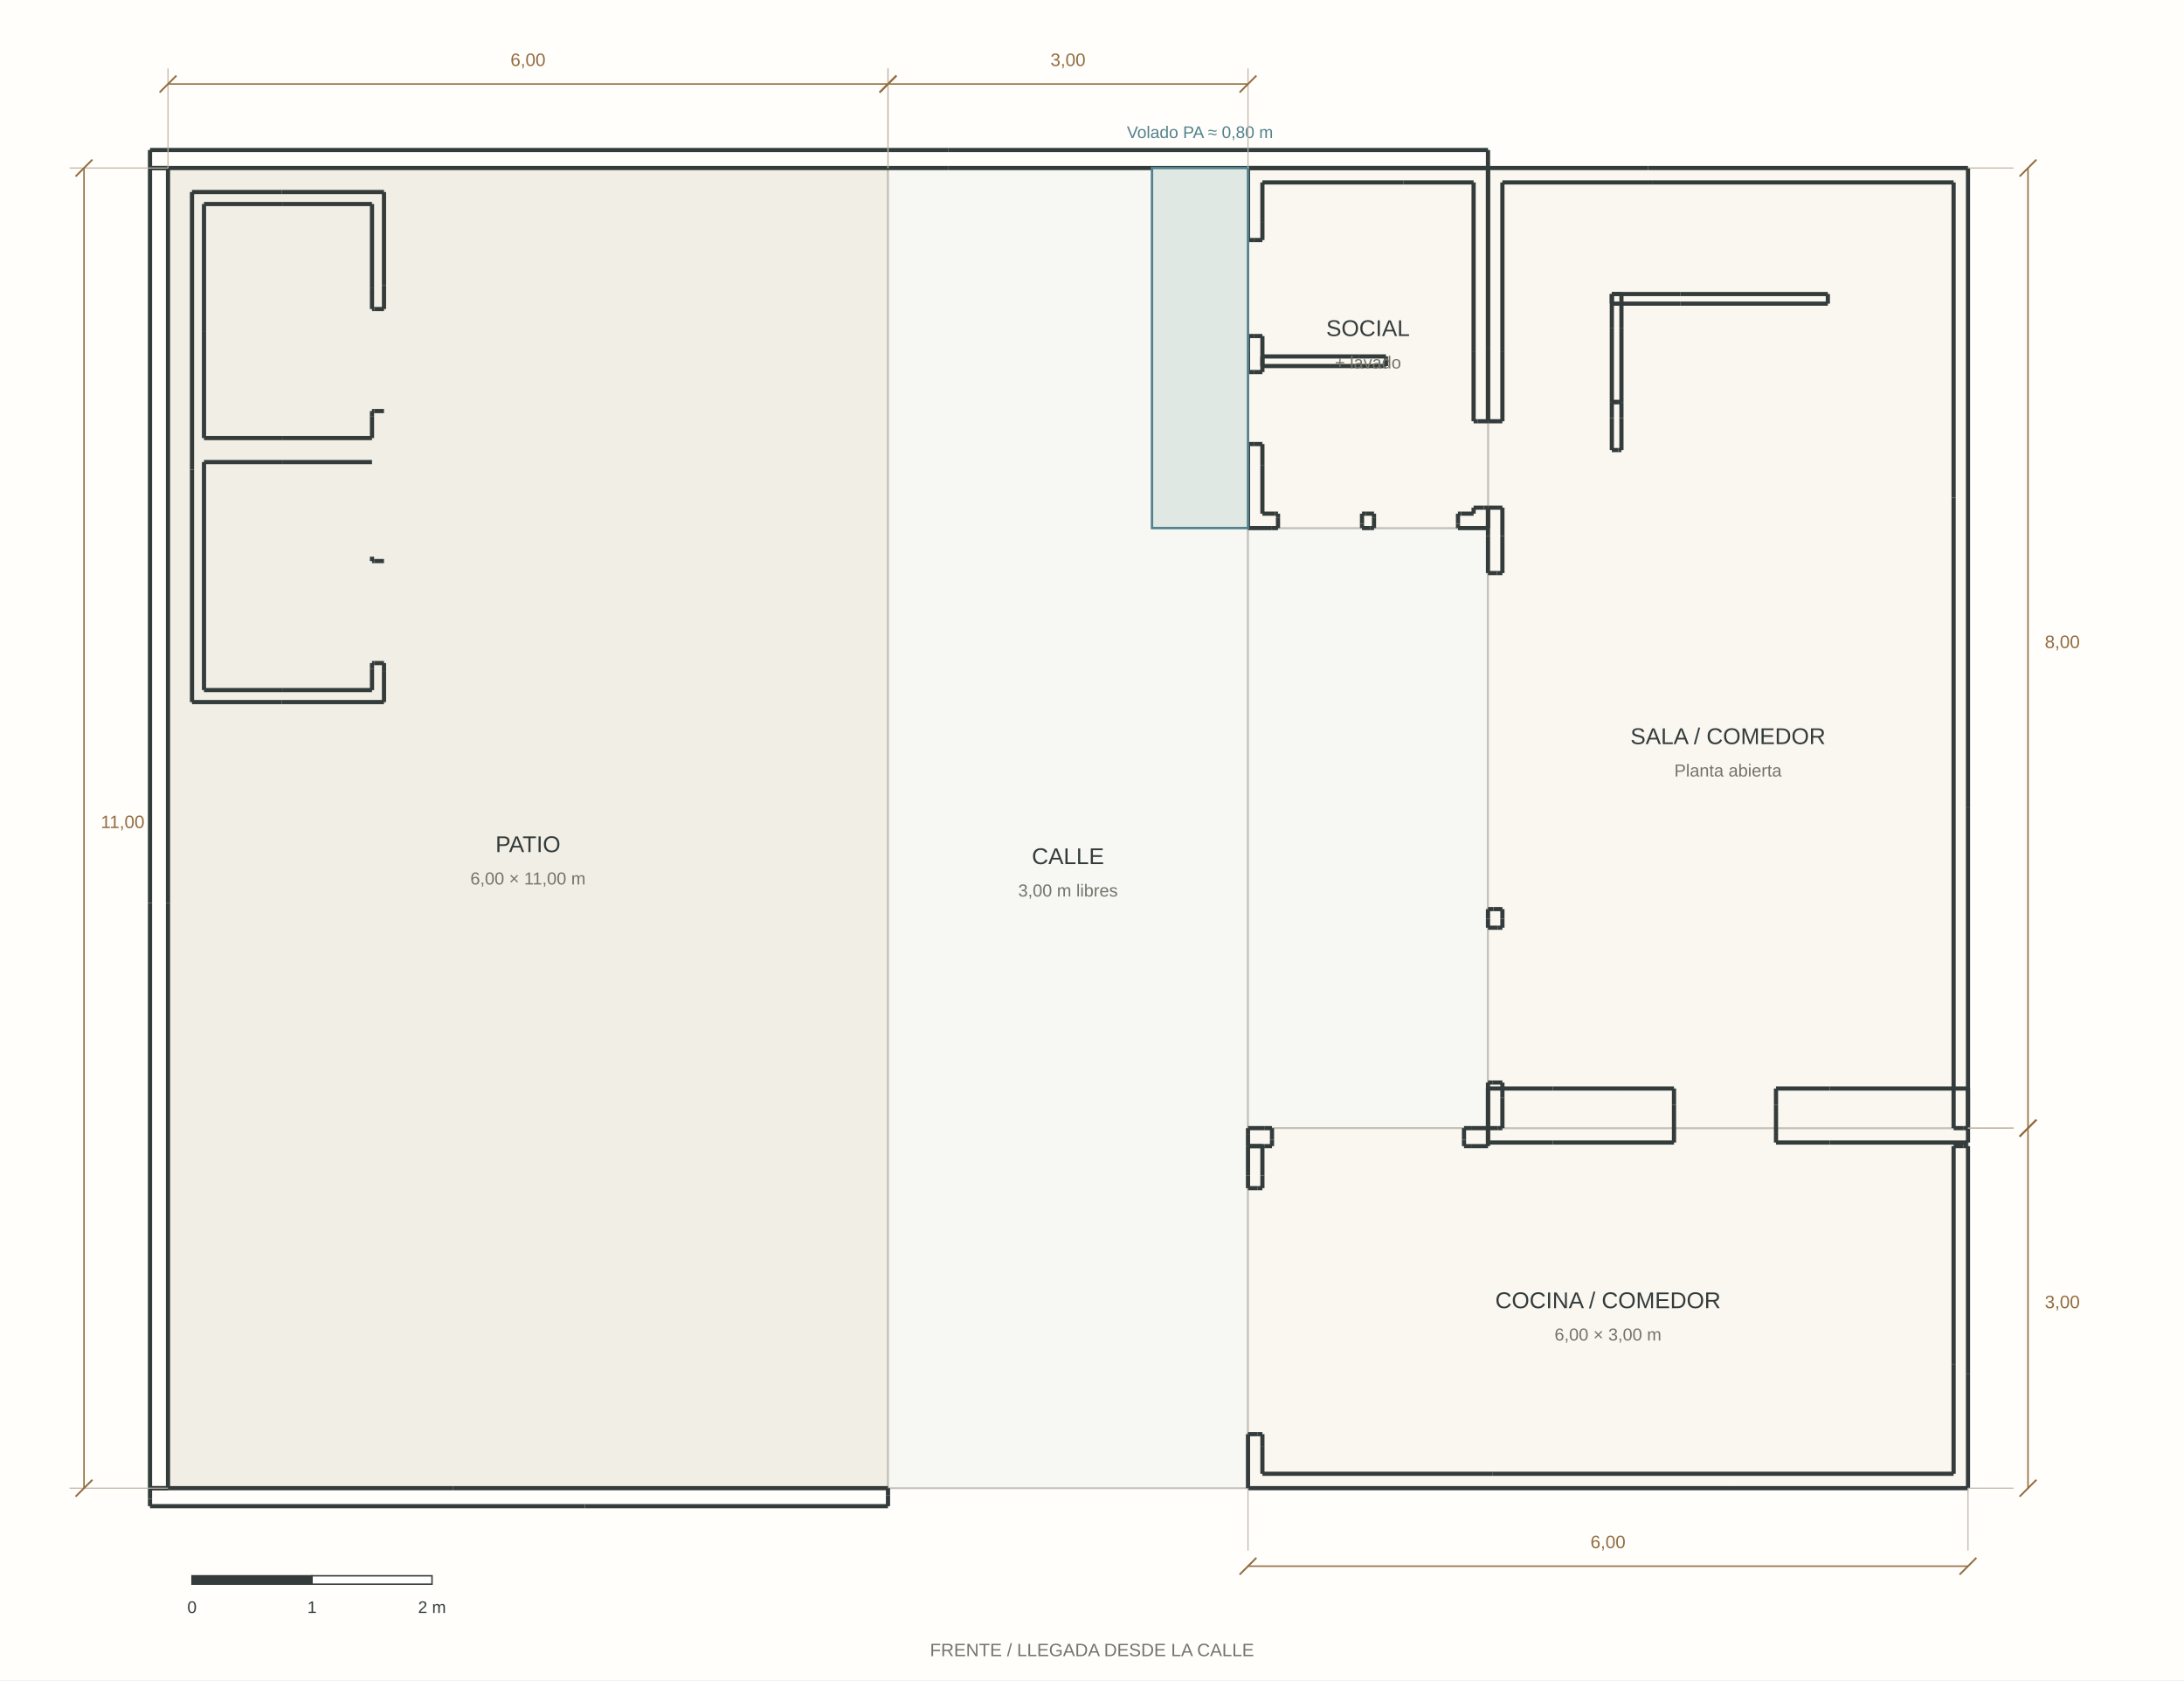
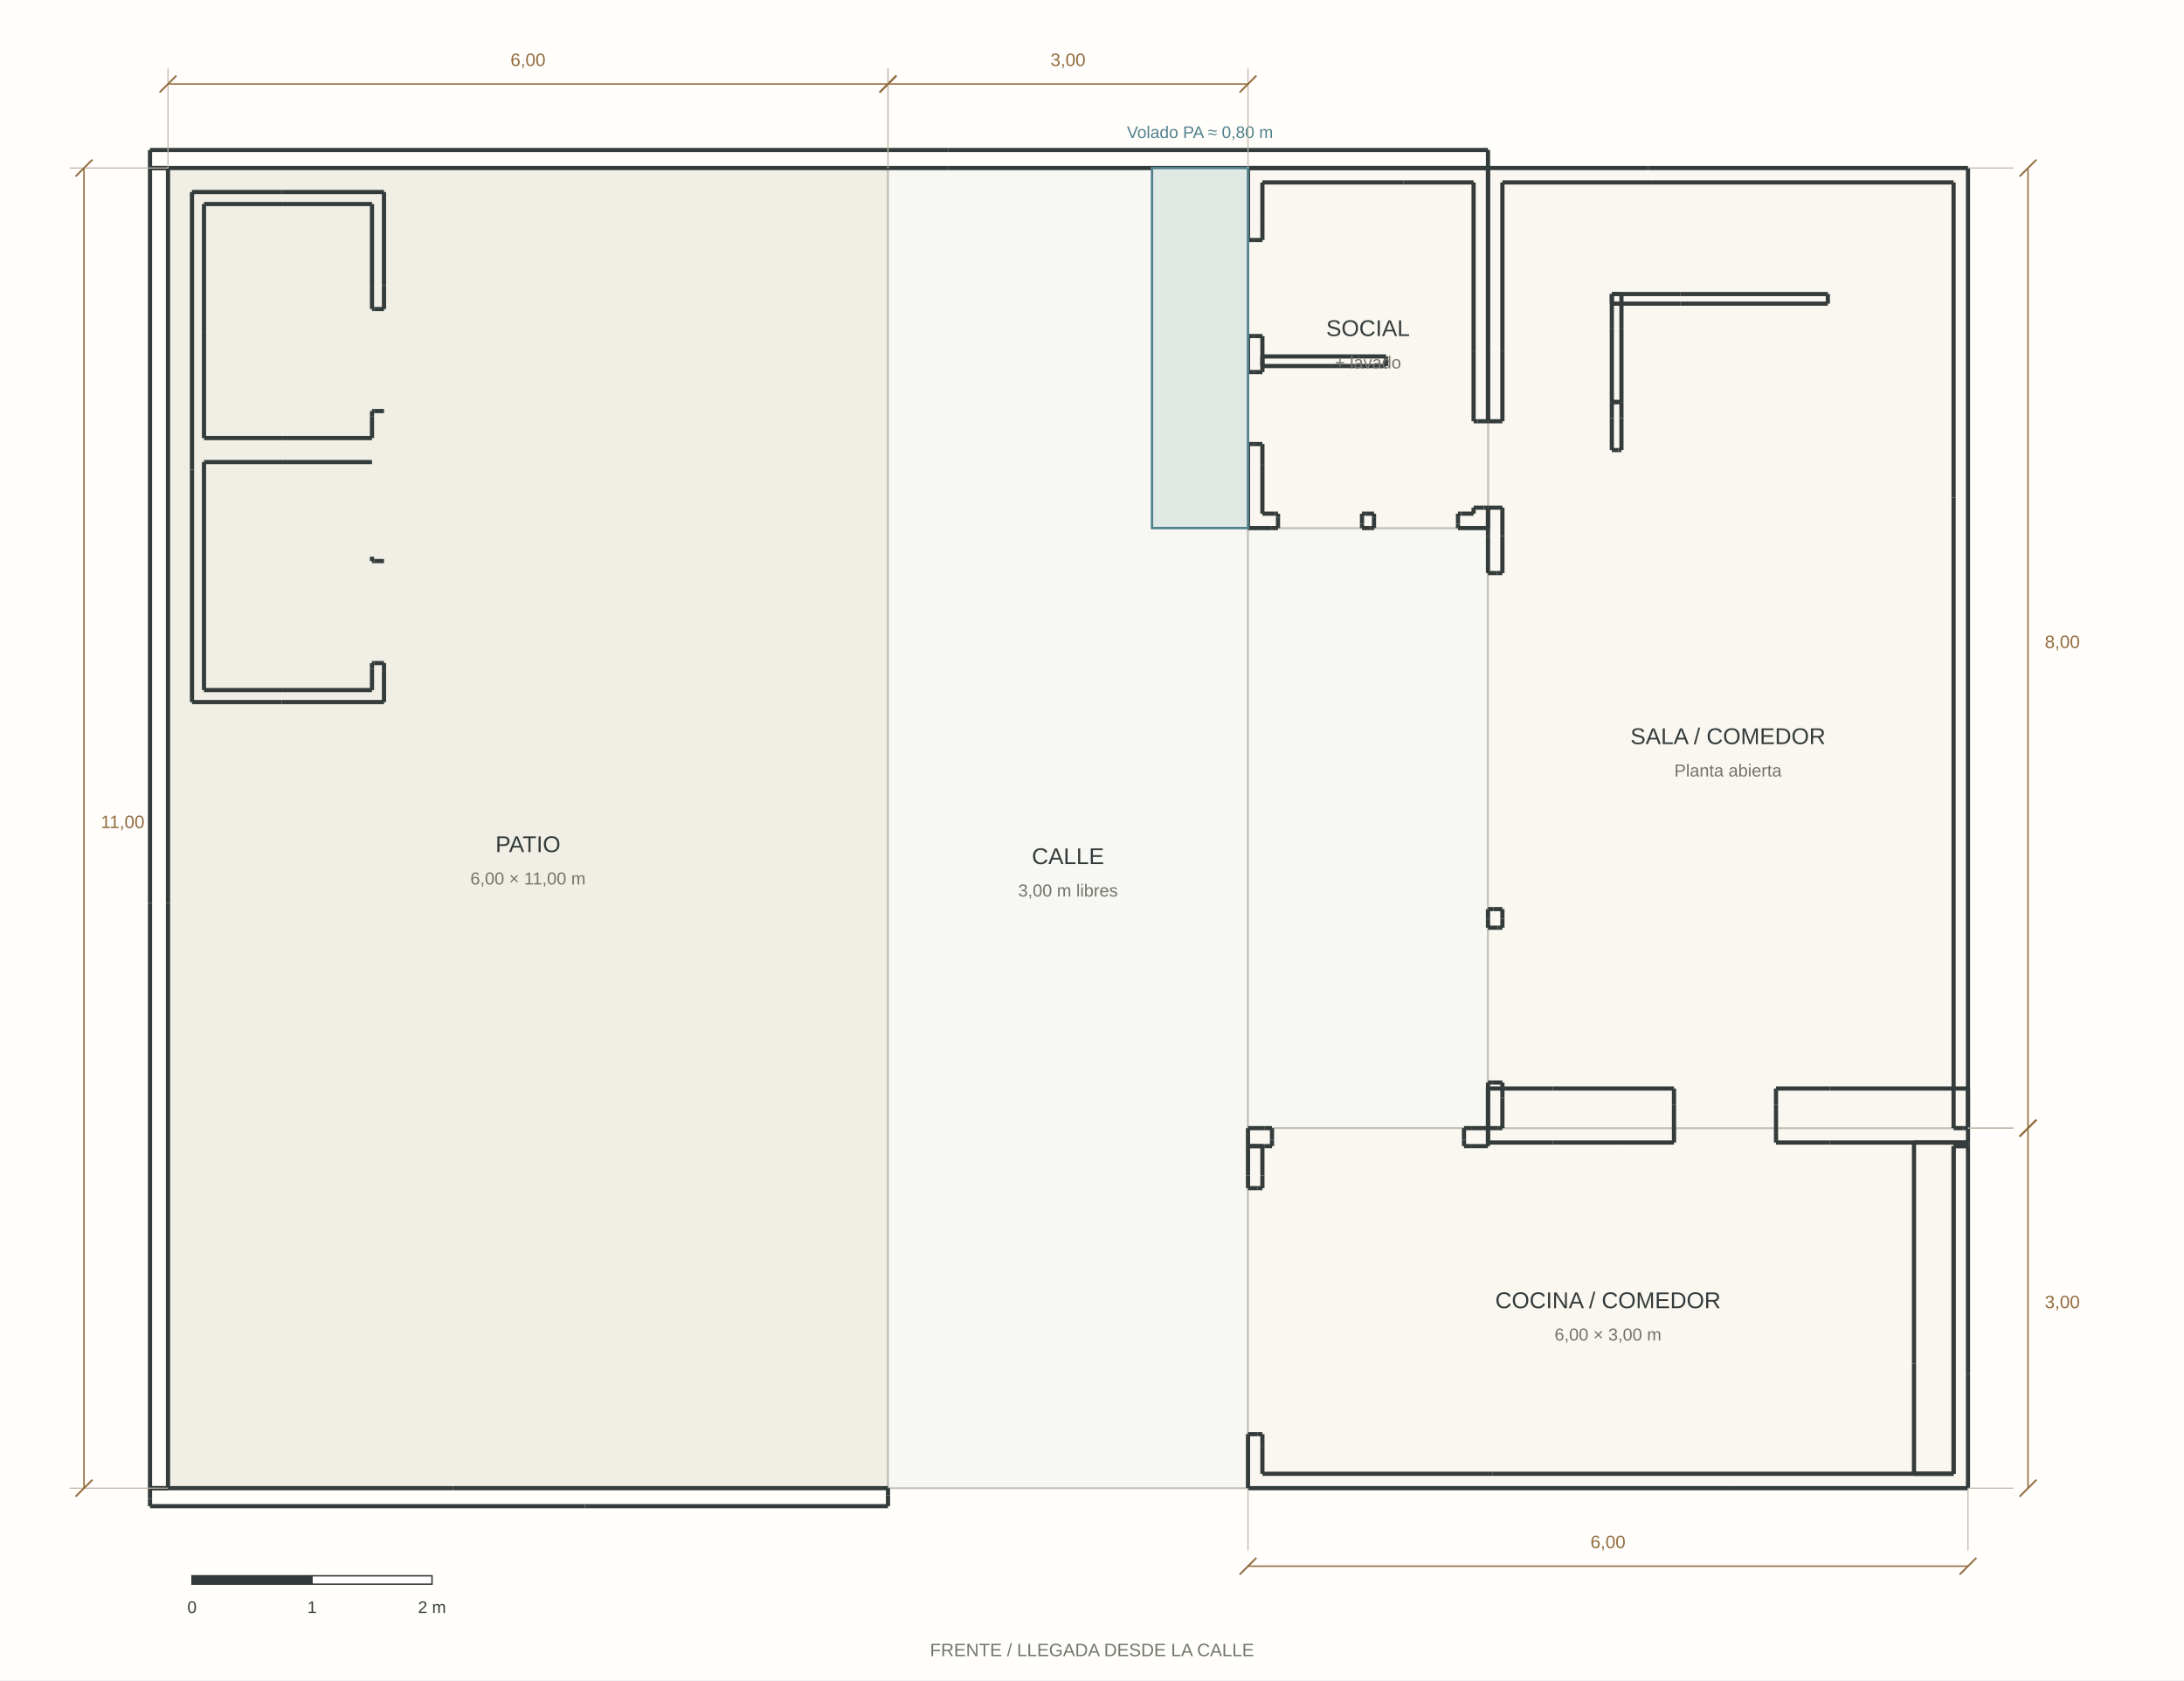
<svg xmlns="http://www.w3.org/2000/svg" viewBox="0 0 1456.0 1120.0" role="img" aria-label="Conjunto y medidas generales">
  <rect width="100%" height="100%" fill="#fffefb" />
  <polygon points="112.0,992.0 592.0,992.0 592.0,112.0 112.0,112.0" fill="#f0eee5" stroke="#c4c0b6" stroke-width="1.2" />
  <polygon points="592.0,992.0 832.0,992.0 832.0,112.0 592.0,112.0" fill="#f7f7f3" stroke="#c4c0b6" stroke-width="1.2" />
  <polygon points="832.0,752.0 992.0,752.0 992.0,352.0 832.0,352.0" fill="#f7f7f3" stroke="#c4c0b6" stroke-width="1.2" />
  <polygon points="832.0,992.0 1312.0,992.0 1312.0,752.0 832.0,752.0" fill="#faf7f1" stroke="#c4c0b6" stroke-width="1.2" />
  <polygon points="992.0,752.0 1312.0,752.0 1312.0,112.0 992.0,112.0" fill="#faf7f1" stroke="#c4c0b6" stroke-width="1.2" />
  <polygon points="832.0,352.0 992.0,352.0 992.0,112.0 832.0,112.0" fill="#faf7f1" stroke="#c4c0b6" stroke-width="1.2" />
  <polyline points="992.0,112.0 992.0,231.354" fill="none" stroke="#343c3b" stroke-width="2.8" />
  <polyline points="992.0,280.8 992.0,231.354" fill="none" stroke="#343c3b" stroke-width="2.8" />
  <polyline points="992.0,382.0 992.0,357.414" fill="none" stroke="#343c3b" stroke-width="2.8" />
  <polyline points="992.0,612.414 992.0,606.0" fill="none" stroke="#343c3b" stroke-width="2.8" />
  <polyline points="992.0,618.4 992.0,612.414" fill="none" stroke="#343c3b" stroke-width="2.8" />
  <polyline points="992.0,338.4 992.0,357.414" fill="none" stroke="#343c3b" stroke-width="2.8" />
  <polyline points="1001.6,280.8 998.788,280.8" fill="none" stroke="#343c3b" stroke-width="2.8" />
  <polyline points="998.788,280.8 992.0,280.8" fill="none" stroke="#343c3b" stroke-width="2.8" />
  <polyline points="992.0,112.0 1098.667,112.0" fill="none" stroke="#343c3b" stroke-width="2.8" />
  <polyline points="1312.0,112.0 1098.667,112.0" fill="none" stroke="#343c3b" stroke-width="2.8" />
  <polyline points="998.4,618.4 992.0,618.4" fill="none" stroke="#343c3b" stroke-width="2.8" />
  <polyline points="1001.6,618.4 998.4,618.4" fill="none" stroke="#343c3b" stroke-width="2.8" />
  <polyline points="1001.6,280.8 1001.6,234.166" fill="none" stroke="#343c3b" stroke-width="2.8" />
  <polyline points="1001.6,234.166 1001.6,121.6" fill="none" stroke="#343c3b" stroke-width="2.8" />
  <polyline points="1001.6,382.0 1001.6,357.414" fill="none" stroke="#343c3b" stroke-width="2.8" />
  <polyline points="1001.6,612.414 1001.6,606.0" fill="none" stroke="#343c3b" stroke-width="2.8" />
  <polyline points="1001.6,618.4 1001.6,612.414" fill="none" stroke="#343c3b" stroke-width="2.8" />
  <polyline points="1001.6,338.4 1001.6,357.414" fill="none" stroke="#343c3b" stroke-width="2.8" />
  <polyline points="1312.0,538.667 1312.0,112.0" fill="none" stroke="#343c3b" stroke-width="2.8" />
  <polyline points="1312.0,752.0 1312.0,538.667" fill="none" stroke="#343c3b" stroke-width="2.8" />
  <polyline points="1302.4,121.6 1101.867,121.6" fill="none" stroke="#343c3b" stroke-width="2.8" />
  <polyline points="1101.867,121.6 1001.6,121.6" fill="none" stroke="#343c3b" stroke-width="2.8" />
  <polyline points="1302.4,331.733 1302.4,121.6" fill="none" stroke="#343c3b" stroke-width="2.8" />
  <polyline points="1302.4,752.0 1302.4,331.733" fill="none" stroke="#343c3b" stroke-width="2.8" />
  <polyline points="1308.8,752.0 1302.4,752.0" fill="none" stroke="#343c3b" stroke-width="2.8" />
  <polyline points="1312.0,752.0 1308.8,752.0" fill="none" stroke="#343c3b" stroke-width="2.8" />
  <polyline points="998.788,338.4 992.0,338.4" fill="none" stroke="#343c3b" stroke-width="2.8" />
  <polyline points="1001.6,338.4 998.788,338.4" fill="none" stroke="#343c3b" stroke-width="2.8" />
  <polyline points="998.0,382.0 992.0,382.0" fill="none" stroke="#343c3b" stroke-width="2.8" />
  <polyline points="1001.6,382.0 998.0,382.0" fill="none" stroke="#343c3b" stroke-width="2.8" />
  <polyline points="995.6,606.0 992.0,606.0" fill="none" stroke="#343c3b" stroke-width="2.8" />
  <polyline points="1001.6,606.0 995.6,606.0" fill="none" stroke="#343c3b" stroke-width="2.8" />
  <polyline points="998.4,752.0 992.0,752.0" fill="none" stroke="#343c3b" stroke-width="2.8" />
  <polyline points="1001.6,752.0 998.4,752.0" fill="none" stroke="#343c3b" stroke-width="2.8" />
  <polyline points="995.2,721.6 992.0,721.6" fill="none" stroke="#343c3b" stroke-width="2.8" />
  <polyline points="1001.6,721.6 995.2,721.6" fill="none" stroke="#343c3b" stroke-width="2.8" />
  <polyline points="992.0,741.867 992.0,721.6" fill="none" stroke="#343c3b" stroke-width="2.8" />
  <polyline points="992.0,752.0 992.0,741.867" fill="none" stroke="#343c3b" stroke-width="2.8" />
  <polyline points="1001.6,731.733 1001.6,721.6" fill="none" stroke="#343c3b" stroke-width="2.8" />
  <polyline points="1001.6,752.0 1001.6,731.733" fill="none" stroke="#343c3b" stroke-width="2.8" />
  <polyline points="832.0,783.6 832.0,764.0" fill="none" stroke="#343c3b" stroke-width="2.8" />
  <polyline points="832.0,792.0 832.0,783.6" fill="none" stroke="#343c3b" stroke-width="2.8" />
  <polyline points="832.0,966.8 832.0,956.0" fill="none" stroke="#343c3b" stroke-width="2.8" />
  <polyline points="832.0,992.0 832.0,966.8" fill="none" stroke="#343c3b" stroke-width="2.8" />
  <polyline points="841.6,764.0 838.4,764.0" fill="none" stroke="#343c3b" stroke-width="2.8" />
  <polyline points="838.4,764.0 832.0,764.0" fill="none" stroke="#343c3b" stroke-width="2.8" />
  <polyline points="1312.0,992.0 1152.0,992.0" fill="none" stroke="#343c3b" stroke-width="2.8" />
  <polyline points="1152.0,992.0 832.0,992.0" fill="none" stroke="#343c3b" stroke-width="2.8" />
  <polyline points="838.212,792.0 832.0,792.0" fill="none" stroke="#343c3b" stroke-width="2.8" />
  <polyline points="841.6,792.0 838.212,792.0" fill="none" stroke="#343c3b" stroke-width="2.8" />
  <polyline points="838.212,956.0 832.0,956.0" fill="none" stroke="#343c3b" stroke-width="2.8" />
  <polyline points="841.6,956.0 838.212,956.0" fill="none" stroke="#343c3b" stroke-width="2.8" />
  <polyline points="841.6,783.6 841.6,764.0" fill="none" stroke="#343c3b" stroke-width="2.8" />
  <polyline points="841.6,792.0 841.6,783.6" fill="none" stroke="#343c3b" stroke-width="2.8" />
  <polyline points="841.6,963.92 841.6,956.0" fill="none" stroke="#343c3b" stroke-width="2.8" />
  <polyline points="841.6,982.4 841.6,963.92" fill="none" stroke="#343c3b" stroke-width="2.8" />
  <polyline points="841.6,982.4 995.2,982.4" fill="none" stroke="#343c3b" stroke-width="2.8" />
  <polyline points="1302.4,982.4 995.2,982.4" fill="none" stroke="#343c3b" stroke-width="2.8" />
  <polyline points="1302.4,982.4 1302.4,909.6" fill="none" stroke="#343c3b" stroke-width="2.8" />
  <polyline points="1302.4,909.6 1302.4,764.0" fill="none" stroke="#343c3b" stroke-width="2.8" />
  <polyline points="1312.0,764.0 1308.8,764.0" fill="none" stroke="#343c3b" stroke-width="2.8" />
  <polyline points="1308.8,764.0 1302.4,764.0" fill="none" stroke="#343c3b" stroke-width="2.8" />
  <polyline points="1312.0,992.0 1312.0,916.0" fill="none" stroke="#343c3b" stroke-width="2.8" />
  <polyline points="1312.0,916.0 1312.0,764.0" fill="none" stroke="#343c3b" stroke-width="2.8" />
  <polyline points="852.0,352.0 847.909,352.0" fill="none" stroke="#343c3b" stroke-width="2.8" />
  <polyline points="913.6,352.0 908.0,352.0" fill="none" stroke="#343c3b" stroke-width="2.8" />
  <polyline points="916.0,352.0 913.6,352.0" fill="none" stroke="#343c3b" stroke-width="2.8" />
  <polyline points="847.909,352.0 832.0,352.0" fill="none" stroke="#343c3b" stroke-width="2.8" />
  <polyline points="976.091,352.0 972.0,352.0" fill="none" stroke="#343c3b" stroke-width="2.8" />
  <polyline points="992.0,352.0 976.091,352.0" fill="none" stroke="#343c3b" stroke-width="2.8" />
  <polyline points="992.0,280.8 992.0,231.354" fill="none" stroke="#343c3b" stroke-width="2.8" />
  <polyline points="992.0,231.354 992.0,112.0" fill="none" stroke="#343c3b" stroke-width="2.8" />
  <polyline points="992.0,342.384 992.0,338.4" fill="none" stroke="#343c3b" stroke-width="2.8" />
  <polyline points="992.0,352.0 992.0,342.384" fill="none" stroke="#343c3b" stroke-width="2.8" />
  <polyline points="832.0,160.0 832.0,145.6" fill="none" stroke="#343c3b" stroke-width="2.8" />
  <polyline points="832.0,145.6 832.0,112.0" fill="none" stroke="#343c3b" stroke-width="2.8" />
  <polyline points="832.0,233.6 832.0,224.0" fill="none" stroke="#343c3b" stroke-width="2.8" />
  <polyline points="832.0,248.0 832.0,233.6" fill="none" stroke="#343c3b" stroke-width="2.8" />
  <polyline points="832.0,312.8 832.0,296.0" fill="none" stroke="#343c3b" stroke-width="2.8" />
  <polyline points="832.0,352.0 832.0,312.8" fill="none" stroke="#343c3b" stroke-width="2.8" />
  <polyline points="916.0,352.0 916.0,345.28" fill="none" stroke="#343c3b" stroke-width="2.8" />
  <polyline points="916.0,345.28 916.0,342.4" fill="none" stroke="#343c3b" stroke-width="2.8" />
  <polyline points="972.0,352.0 972.0,349.12" fill="none" stroke="#343c3b" stroke-width="2.8" />
  <polyline points="972.0,349.12 972.0,342.4" fill="none" stroke="#343c3b" stroke-width="2.8" />
  <polyline points="908.0,352.0 908.0,349.12" fill="none" stroke="#343c3b" stroke-width="2.8" />
  <polyline points="908.0,349.12 908.0,342.4" fill="none" stroke="#343c3b" stroke-width="2.8" />
  <polyline points="852.0,352.0 852.0,345.28" fill="none" stroke="#343c3b" stroke-width="2.8" />
  <polyline points="852.0,345.28 852.0,342.4" fill="none" stroke="#343c3b" stroke-width="2.8" />
  <polyline points="992.0,338.4 989.188,338.4" fill="none" stroke="#343c3b" stroke-width="2.8" />
  <polyline points="989.188,338.4 982.4,338.4" fill="none" stroke="#343c3b" stroke-width="2.8" />
  <polyline points="992.0,280.8 985.212,280.8" fill="none" stroke="#343c3b" stroke-width="2.8" />
  <polyline points="985.212,280.8 982.4,280.8" fill="none" stroke="#343c3b" stroke-width="2.8" />
  <polyline points="992.0,112.0 938.667,112.0" fill="none" stroke="#343c3b" stroke-width="2.8" />
  <polyline points="938.667,112.0 832.0,112.0" fill="none" stroke="#343c3b" stroke-width="2.8" />
  <polyline points="982.4,121.6 982.4,234.166" fill="none" stroke="#343c3b" stroke-width="2.8" />
  <polyline points="982.4,280.8 982.4,234.166" fill="none" stroke="#343c3b" stroke-width="2.8" />
  <polyline points="982.4,339.572 982.4,338.4" fill="none" stroke="#343c3b" stroke-width="2.8" />
  <polyline points="982.4,342.4 982.4,339.572" fill="none" stroke="#343c3b" stroke-width="2.8" />
  <polyline points="852.0,342.4 849.873,342.4" fill="none" stroke="#343c3b" stroke-width="2.8" />
  <polyline points="849.873,342.4 841.6,342.4" fill="none" stroke="#343c3b" stroke-width="2.8" />
  <polyline points="910.4,342.4 908.0,342.4" fill="none" stroke="#343c3b" stroke-width="2.8" />
  <polyline points="916.0,342.4 910.4,342.4" fill="none" stroke="#343c3b" stroke-width="2.8" />
  <polyline points="974.127,342.4 972.0,342.4" fill="none" stroke="#343c3b" stroke-width="2.8" />
  <polyline points="982.4,342.4 974.127,342.4" fill="none" stroke="#343c3b" stroke-width="2.8" />
  <polyline points="841.6,148.48 841.6,121.6" fill="none" stroke="#343c3b" stroke-width="2.8" />
  <polyline points="841.6,160.0 841.6,148.48" fill="none" stroke="#343c3b" stroke-width="2.8" />
  <polyline points="841.6,238.4 841.6,224.0" fill="none" stroke="#343c3b" stroke-width="2.8" />
  <polyline points="841.6,248.0 841.6,238.4" fill="none" stroke="#343c3b" stroke-width="2.8" />
  <polyline points="841.6,309.92 841.6,296.0" fill="none" stroke="#343c3b" stroke-width="2.8" />
  <polyline points="841.6,342.4 841.6,309.92" fill="none" stroke="#343c3b" stroke-width="2.8" />
  <polyline points="935.467,121.6 841.6,121.6" fill="none" stroke="#343c3b" stroke-width="2.8" />
  <polyline points="982.4,121.6 935.467,121.6" fill="none" stroke="#343c3b" stroke-width="2.8" />
  <polyline points="841.6,160.0 835.84,160.0" fill="none" stroke="#343c3b" stroke-width="2.8" />
  <polyline points="835.84,160.0 832.0,160.0" fill="none" stroke="#343c3b" stroke-width="2.8" />
  <polyline points="841.6,224.0 835.84,224.0" fill="none" stroke="#343c3b" stroke-width="2.8" />
  <polyline points="835.84,224.0 832.0,224.0" fill="none" stroke="#343c3b" stroke-width="2.8" />
  <polyline points="841.6,296.0 835.84,296.0" fill="none" stroke="#343c3b" stroke-width="2.8" />
  <polyline points="835.84,296.0 832.0,296.0" fill="none" stroke="#343c3b" stroke-width="2.8" />
  <polyline points="841.6,248.0 835.84,248.0" fill="none" stroke="#343c3b" stroke-width="2.8" />
  <polyline points="835.84,248.0 832.0,248.0" fill="none" stroke="#343c3b" stroke-width="2.8" />
  <polyline points="1035.303,725.6 992.0,725.6" fill="none" stroke="#343c3b" stroke-width="2.8" />
  <polyline points="1081.505,725.6 1035.303,725.6" fill="none" stroke="#343c3b" stroke-width="2.8" />
  <polyline points="1116.0,725.6 1081.505,725.6" fill="none" stroke="#343c3b" stroke-width="2.8" />
  <polyline points="1219.721,725.6 1184.0,725.6" fill="none" stroke="#343c3b" stroke-width="2.8" />
  <polyline points="1312.0,725.6 1219.721,725.6" fill="none" stroke="#343c3b" stroke-width="2.8" />
  <polyline points="1184.0,761.6 1184.0,736.304" fill="none" stroke="#343c3b" stroke-width="2.8" />
  <polyline points="1184.0,736.304 1184.0,725.6" fill="none" stroke="#343c3b" stroke-width="2.8" />
  <polyline points="1312.0,747.062 1312.0,725.6" fill="none" stroke="#343c3b" stroke-width="2.8" />
  <polyline points="1312.0,761.6 1312.0,747.062" fill="none" stroke="#343c3b" stroke-width="2.8" />
  <polyline points="1116.0,736.304 1116.0,725.6" fill="none" stroke="#343c3b" stroke-width="2.8" />
  <polyline points="1116.0,761.6 1116.0,736.304" fill="none" stroke="#343c3b" stroke-width="2.8" />
  <polyline points="1035.303,761.6 992.0,761.6" fill="none" stroke="#343c3b" stroke-width="2.8" />
  <polyline points="1116.0,761.6 1081.505,761.6" fill="none" stroke="#343c3b" stroke-width="2.8" />
  <polyline points="1081.505,761.6 1035.303,761.6" fill="none" stroke="#343c3b" stroke-width="2.8" />
  <polyline points="1219.721,761.6 1184.0,761.6" fill="none" stroke="#343c3b" stroke-width="2.8" />
  <polyline points="1312.0,761.6 1219.721,761.6" fill="none" stroke="#343c3b" stroke-width="2.8" />
  <polyline points="992.0,740.138 992.0,725.6" fill="none" stroke="#343c3b" stroke-width="2.8" />
  <polyline points="992.0,761.6 992.0,740.138" fill="none" stroke="#343c3b" stroke-width="2.8" />
  <polyline points="832.0,756.0 832.0,752.0" fill="none" stroke="#343c3b" stroke-width="2.8" />
  <polyline points="832.0,764.0 832.0,756.0" fill="none" stroke="#343c3b" stroke-width="2.8" />
  <polyline points="843.2,764.0 848.0,764.0" fill="none" stroke="#343c3b" stroke-width="2.8" />
  <polyline points="843.2,764.0 832.0,764.0" fill="none" stroke="#343c3b" stroke-width="2.8" />
  <polyline points="980.8,764.0 976.0,764.0" fill="none" stroke="#343c3b" stroke-width="2.8" />
  <polyline points="992.0,764.0 980.8,764.0" fill="none" stroke="#343c3b" stroke-width="2.8" />
  <polyline points="848.0,752.0 843.2,752.0" fill="none" stroke="#343c3b" stroke-width="2.8" />
  <polyline points="843.2,752.0 832.0,752.0" fill="none" stroke="#343c3b" stroke-width="2.8" />
  <polyline points="980.8,752.0 976.0,752.0" fill="none" stroke="#343c3b" stroke-width="2.8" />
  <polyline points="992.0,752.0 980.8,752.0" fill="none" stroke="#343c3b" stroke-width="2.8" />
  <polyline points="992.0,756.0 992.0,752.0" fill="none" stroke="#343c3b" stroke-width="2.8" />
  <polyline points="992.0,764.0 992.0,756.0" fill="none" stroke="#343c3b" stroke-width="2.8" />
  <polyline points="976.0,759.765 976.0,752.0" fill="none" stroke="#343c3b" stroke-width="2.8" />
  <polyline points="976.0,764.0 976.0,759.765" fill="none" stroke="#343c3b" stroke-width="2.8" />
  <polyline points="848.0,759.765 848.0,752.0" fill="none" stroke="#343c3b" stroke-width="2.8" />
  <polyline points="848.0,764.0 848.0,759.765" fill="none" stroke="#343c3b" stroke-width="2.8" />
  <polyline points="1074.56,268.0 1074.56,218.909" fill="none" stroke="#343c3b" stroke-width="2.8" />
  <polyline points="1074.56,218.909 1074.56,196.0" fill="none" stroke="#343c3b" stroke-width="2.8" />
  <polyline points="1080.96,268.0 1080.96,218.909" fill="none" stroke="#343c3b" stroke-width="2.8" />
  <polyline points="1080.96,218.909 1080.96,196.0" fill="none" stroke="#343c3b" stroke-width="2.8" />
  <polyline points="1078.924,268.0 1074.56,268.0" fill="none" stroke="#343c3b" stroke-width="2.8" />
  <polyline points="1080.96,268.0 1078.924,268.0" fill="none" stroke="#343c3b" stroke-width="2.8" />
  <polyline points="1078.924,196.0 1074.56,196.0" fill="none" stroke="#343c3b" stroke-width="2.8" />
  <polyline points="1080.96,196.0 1078.924,196.0" fill="none" stroke="#343c3b" stroke-width="2.8" />
  <polyline points="1074.56,200.364 1074.56,196.0" fill="none" stroke="#343c3b" stroke-width="2.8" />
  <polyline points="1074.56,202.4 1074.56,200.364" fill="none" stroke="#343c3b" stroke-width="2.8" />
  <polyline points="1218.56,200.364 1218.56,196.0" fill="none" stroke="#343c3b" stroke-width="2.8" />
  <polyline points="1218.56,202.4 1218.56,200.364" fill="none" stroke="#343c3b" stroke-width="2.8" />
  <polyline points="1218.56,202.4 1120.378,202.4" fill="none" stroke="#343c3b" stroke-width="2.8" />
  <polyline points="1120.378,202.4 1074.56,202.4" fill="none" stroke="#343c3b" stroke-width="2.8" />
  <polyline points="1218.56,196.0 1120.378,196.0" fill="none" stroke="#343c3b" stroke-width="2.8" />
  <polyline points="1120.378,196.0 1074.56,196.0" fill="none" stroke="#343c3b" stroke-width="2.8" />
  <polyline points="841.6,239.022 841.6,237.6" fill="none" stroke="#343c3b" stroke-width="2.8" />
  <polyline points="841.6,244.0 841.6,239.022" fill="none" stroke="#343c3b" stroke-width="2.8" />
  <polyline points="924.0,239.022 924.0,237.6" fill="none" stroke="#343c3b" stroke-width="2.8" />
  <polyline points="924.0,244.0 924.0,239.022" fill="none" stroke="#343c3b" stroke-width="2.8" />
  <polyline points="924.0,244.0 905.689,244.0" fill="none" stroke="#343c3b" stroke-width="2.8" />
  <polyline points="905.689,244.0 841.6,244.0" fill="none" stroke="#343c3b" stroke-width="2.8" />
  <polyline points="924.0,237.6 905.689,237.6" fill="none" stroke="#343c3b" stroke-width="2.8" />
  <polyline points="905.689,237.6 841.6,237.6" fill="none" stroke="#343c3b" stroke-width="2.8" />
  <polyline points="1074.56,278.667 1074.56,268.0" fill="none" stroke="#343c3b" stroke-width="2.8" />
  <polyline points="1074.56,300.0 1074.56,278.667" fill="none" stroke="#343c3b" stroke-width="2.8" />
  <polyline points="1080.96,278.667 1080.96,268.0" fill="none" stroke="#343c3b" stroke-width="2.8" />
  <polyline points="1080.96,300.0 1080.96,278.667" fill="none" stroke="#343c3b" stroke-width="2.8" />
  <polyline points="1080.96,300.0 1078.827,300.0" fill="none" stroke="#343c3b" stroke-width="2.8" />
  <polyline points="1078.827,300.0 1074.56,300.0" fill="none" stroke="#343c3b" stroke-width="2.8" />
  <polyline points="1080.96,268.0 1078.827,268.0" fill="none" stroke="#343c3b" stroke-width="2.8" />
  <polyline points="1078.827,268.0 1074.56,268.0" fill="none" stroke="#343c3b" stroke-width="2.8" />
+   <polyline points="1302.4,982.4 1293.6,982.4" fill="none" stroke="#343c3b" stroke-width="2.8" />
+   <polyline points="1293.6,982.4 1276.0,982.4" fill="none" stroke="#343c3b" stroke-width="2.8" />
+   <polyline points="1302.4,982.4 1302.4,909.6" fill="none" stroke="#343c3b" stroke-width="2.8" />
+   <polyline points="1302.4,909.6 1302.4,764.0" fill="none" stroke="#343c3b" stroke-width="2.8" />
+   <polyline points="1305.6,764.0 1302.4,764.0" fill="none" stroke="#343c3b" stroke-width="2.8" />
+   <polyline points="1312.0,764.0 1305.6,764.0" fill="none" stroke="#343c3b" stroke-width="2.8" />
+   <polyline points="1312.0,762.4 1312.0,761.6" fill="none" stroke="#343c3b" stroke-width="2.8" />
+   <polyline points="1312.0,764.0 1312.0,762.4" fill="none" stroke="#343c3b" stroke-width="2.8" />
+   <polyline points="1312.0,761.6 1300.0,761.6" fill="none" stroke="#343c3b" stroke-width="2.8" />
+   <polyline points="1300.0,761.6 1276.0,761.6" fill="none" stroke="#343c3b" stroke-width="2.8" />
+   <polyline points="1276.0,761.6 1276.0,908.8" fill="none" stroke="#343c3b" stroke-width="2.8" />
+   <polyline points="1276.0,982.4 1276.0,908.8" fill="none" stroke="#343c3b" stroke-width="2.8" />
  <polyline points="256.0,206.0 256.0,190.02" fill="none" stroke="#343c3b" stroke-width="2.8" />
  <polyline points="256.0,190.02 256.0,128.0" fill="none" stroke="#343c3b" stroke-width="2.8" />
  <polyline points="256.0,447.327 256.0,442.0" fill="none" stroke="#343c3b" stroke-width="2.8" />
  <polyline points="256.0,468.0 256.0,447.327" fill="none" stroke="#343c3b" stroke-width="2.8" />
  <polyline points="187.697,468.0 128.0,468.0" fill="none" stroke="#343c3b" stroke-width="2.8" />
  <polyline points="256.0,468.0 187.697,468.0" fill="none" stroke="#343c3b" stroke-width="2.8" />
  <polyline points="256.0,128.0 187.697,128.0" fill="none" stroke="#343c3b" stroke-width="2.8" />
  <polyline points="187.697,128.0 128.0,128.0" fill="none" stroke="#343c3b" stroke-width="2.8" />
  <polyline points="128.0,468.0 128.0,312.979" fill="none" stroke="#343c3b" stroke-width="2.8" />
  <polyline points="128.0,312.979 128.0,128.0" fill="none" stroke="#343c3b" stroke-width="2.8" />
  <polyline points="248.0,292.0 188.16,292.0" fill="none" stroke="#343c3b" stroke-width="2.8" />
  <polyline points="188.16,292.0 136.0,292.0" fill="none" stroke="#343c3b" stroke-width="2.8" />
  <polyline points="248.0,191.659 248.0,136.0" fill="none" stroke="#343c3b" stroke-width="2.8" />
  <polyline points="248.0,206.0 248.0,191.659" fill="none" stroke="#343c3b" stroke-width="2.8" />
  <polyline points="248.0,277.688 248.0,274.0" fill="none" stroke="#343c3b" stroke-width="2.8" />
  <polyline points="248.0,292.0 248.0,277.688" fill="none" stroke="#343c3b" stroke-width="2.8" />
  <polyline points="188.16,136.0 136.0,136.0" fill="none" stroke="#343c3b" stroke-width="2.8" />
  <polyline points="248.0,136.0 188.16,136.0" fill="none" stroke="#343c3b" stroke-width="2.8" />
  <polyline points="136.0,220.773 136.0,136.0" fill="none" stroke="#343c3b" stroke-width="2.8" />
  <polyline points="136.0,292.0 136.0,220.773" fill="none" stroke="#343c3b" stroke-width="2.8" />
  <polyline points="248.0,460.0 188.16,460.0" fill="none" stroke="#343c3b" stroke-width="2.8" />
  <polyline points="188.16,460.0 136.0,460.0" fill="none" stroke="#343c3b" stroke-width="2.8" />
  <polyline points="248.0,445.688 248.0,442.0" fill="none" stroke="#343c3b" stroke-width="2.8" />
  <polyline points="248.0,460.0 248.0,445.688" fill="none" stroke="#343c3b" stroke-width="2.8" />
  <polyline points="248.0,374.0 248.0,371.076" fill="none" stroke="#343c3b" stroke-width="2.8" />
  <polyline points="136.0,460.0 136.0,377.401" fill="none" stroke="#343c3b" stroke-width="2.8" />
  <polyline points="136.0,377.401 136.0,308.0" fill="none" stroke="#343c3b" stroke-width="2.8" />
  <polyline points="188.16,308.0 136.0,308.0" fill="none" stroke="#343c3b" stroke-width="2.8" />
  <polyline points="248.0,308.0 188.16,308.0" fill="none" stroke="#343c3b" stroke-width="2.8" />
  <polyline points="249.639,206.0 248.0,206.0" fill="none" stroke="#343c3b" stroke-width="2.8" />
  <polyline points="256.0,206.0 249.639,206.0" fill="none" stroke="#343c3b" stroke-width="2.8" />
  <polyline points="249.639,274.0 248.0,274.0" fill="none" stroke="#343c3b" stroke-width="2.8" />
  <polyline points="256.0,274.0 249.639,274.0" fill="none" stroke="#343c3b" stroke-width="2.8" />
  <polyline points="249.639,442.0 248.0,442.0" fill="none" stroke="#343c3b" stroke-width="2.8" />
  <polyline points="256.0,442.0 249.639,442.0" fill="none" stroke="#343c3b" stroke-width="2.8" />
  <polyline points="249.639,374.0 248.0,374.0" fill="none" stroke="#343c3b" stroke-width="2.8" />
  <polyline points="256.0,374.0 249.639,374.0" fill="none" stroke="#343c3b" stroke-width="2.8" />
  <polyline points="100.0,992.0 100.0,601.867" fill="none" stroke="#343c3b" stroke-width="2.8" />
  <polyline points="100.0,601.867 100.0,112.0" fill="none" stroke="#343c3b" stroke-width="2.8" />
  <polyline points="112.0,992.0 112.0,601.867" fill="none" stroke="#343c3b" stroke-width="2.8" />
  <polyline points="112.0,601.867 112.0,112.0" fill="none" stroke="#343c3b" stroke-width="2.8" />
  <polyline points="112.0,992.0 106.68,992.0" fill="none" stroke="#343c3b" stroke-width="2.8" />
  <polyline points="106.68,992.0 100.0,992.0" fill="none" stroke="#343c3b" stroke-width="2.8" />
  <polyline points="112.0,112.0 106.68,112.0" fill="none" stroke="#343c3b" stroke-width="2.8" />
  <polyline points="106.68,112.0 100.0,112.0" fill="none" stroke="#343c3b" stroke-width="2.8" />
  <polyline points="100.0,112.0 100.0,107.157" fill="none" stroke="#343c3b" stroke-width="2.8" />
  <polyline points="100.0,107.157 100.0,100.0" fill="none" stroke="#343c3b" stroke-width="2.8" />
  <polyline points="992.0,112.0 992.0,107.157" fill="none" stroke="#343c3b" stroke-width="2.8" />
  <polyline points="992.0,107.157 992.0,100.0" fill="none" stroke="#343c3b" stroke-width="2.8" />
  <polyline points="992.0,112.0 632.014,112.0" fill="none" stroke="#343c3b" stroke-width="2.8" />
  <polyline points="632.014,112.0 100.0,112.0" fill="none" stroke="#343c3b" stroke-width="2.8" />
  <polyline points="992.0,100.0 632.014,100.0" fill="none" stroke="#343c3b" stroke-width="2.8" />
  <polyline points="632.014,100.0 100.0,100.0" fill="none" stroke="#343c3b" stroke-width="2.8" />
  <polyline points="592.0,1004.0 389.929,1004.0" fill="none" stroke="#343c3b" stroke-width="2.8" />
  <polyline points="389.929,1004.0 100.0,1004.0" fill="none" stroke="#343c3b" stroke-width="2.8" />
  <polyline points="592.0,992.0 592.0,996.929" fill="none" stroke="#343c3b" stroke-width="2.8" />
  <polyline points="592.0,996.929 592.0,1004.0" fill="none" stroke="#343c3b" stroke-width="2.8" />
  <polyline points="100.0,992.0 302.071,992.0" fill="none" stroke="#343c3b" stroke-width="2.8" />
  <polyline points="302.071,992.0 592.0,992.0" fill="none" stroke="#343c3b" stroke-width="2.8" />
  <polyline points="100.0,1004.0 100.0,999.071" fill="none" stroke="#343c3b" stroke-width="2.8" />
  <polyline points="100.0,999.071 100.0,992.0" fill="none" stroke="#343c3b" stroke-width="2.8" />
  <polygon points="768.0,352.0 832.0,352.0 832.0,112.0 768.0,112.0" fill="#e0e8e3" stroke="#52818d" stroke-width="1.6" />
  <text x="352.0" y="568.0" font-family="Arial,sans-serif" font-size="15.2" fill="#343c3b" text-anchor="middle">PATIO</text>
  <text x="352.0" y="589.6" font-family="Arial,sans-serif" font-size="11.6" fill="#73746b" text-anchor="middle">6,00 × 11,00 m</text>
  <text x="712.0" y="576.0" font-family="Arial,sans-serif" font-size="15.2" fill="#343c3b" text-anchor="middle">CALLE</text>
  <text x="712.0" y="597.6" font-family="Arial,sans-serif" font-size="11.6" fill="#73746b" text-anchor="middle">3,00 m libres</text>
  <text x="1072.0" y="872.0" font-family="Arial,sans-serif" font-size="15.2" fill="#343c3b" text-anchor="middle">COCINA / COMEDOR</text>
  <text x="1072.0" y="893.6" font-family="Arial,sans-serif" font-size="11.6" fill="#73746b" text-anchor="middle">6,00 × 3,00 m</text>
  <text x="1152.0" y="496.0" font-family="Arial,sans-serif" font-size="15.2" fill="#343c3b" text-anchor="middle">SALA / COMEDOR</text>
  <text x="1152.0" y="517.6" font-family="Arial,sans-serif" font-size="11.6" fill="#73746b" text-anchor="middle">Planta abierta</text>
  <text x="912.0" y="224.0" font-family="Arial,sans-serif" font-size="15.2" fill="#343c3b" text-anchor="middle">SOCIAL</text>
  <text x="912.0" y="245.6" font-family="Arial,sans-serif" font-size="11.6" fill="#73746b" text-anchor="middle">+ lavado</text>
  <text x="800.0" y="92.0" font-family="Arial,sans-serif" font-size="11.2" fill="#52818d" text-anchor="middle">Volado PA ≈ 0,80 m</text>
  <polyline points="112.0,112.0 112.0,45.6" fill="none" stroke="#bdb3a4" stroke-width="0.72" data-plan-dimensions="true" />
  <polyline points="592.0,112.0 592.0,45.6" fill="none" stroke="#bdb3a4" stroke-width="0.72" data-plan-dimensions="true" />
  <polyline points="112.0,56.0 592.0,56.0" fill="none" stroke="#936c40" stroke-width="0.96" data-plan-dimensions="true" />
  <polyline points="106.4,61.6 117.6,50.4" fill="none" stroke="#936c40" stroke-width="1.2" data-plan-dimensions="true" />
  <polyline points="586.4,61.6 597.6,50.4" fill="none" stroke="#936c40" stroke-width="1.2" data-plan-dimensions="true" />
  <text x="352.0" y="44.0" font-family="Arial,sans-serif" font-size="12.0" fill="#936c40" text-anchor="middle" data-plan-dimensions="true">6,00</text>
  <polyline points="592.0,112.0 592.0,45.6" fill="none" stroke="#bdb3a4" stroke-width="0.72" data-plan-dimensions="true" />
  <polyline points="832.0,112.0 832.0,45.6" fill="none" stroke="#bdb3a4" stroke-width="0.72" data-plan-dimensions="true" />
  <polyline points="592.0,56.0 832.0,56.0" fill="none" stroke="#936c40" stroke-width="0.96" data-plan-dimensions="true" />
  <polyline points="586.4,61.6 597.6,50.4" fill="none" stroke="#936c40" stroke-width="1.2" data-plan-dimensions="true" />
  <polyline points="826.4,61.6 837.6,50.4" fill="none" stroke="#936c40" stroke-width="1.2" data-plan-dimensions="true" />
  <text x="712.0" y="44.0" font-family="Arial,sans-serif" font-size="12.0" fill="#936c40" text-anchor="middle" data-plan-dimensions="true">3,00</text>
  <polyline points="832.0,992.0 832.0,1033.6" fill="none" stroke="#bdb3a4" stroke-width="0.72" data-plan-dimensions="true" />
  <polyline points="1312.0,992.0 1312.0,1033.6" fill="none" stroke="#bdb3a4" stroke-width="0.72" data-plan-dimensions="true" />
  <polyline points="832.0,1044.0 1312.0,1044.0" fill="none" stroke="#936c40" stroke-width="0.96" data-plan-dimensions="true" />
  <polyline points="826.4,1049.6 837.6,1038.4" fill="none" stroke="#936c40" stroke-width="1.2" data-plan-dimensions="true" />
  <polyline points="1306.4,1049.6 1317.6,1038.4" fill="none" stroke="#936c40" stroke-width="1.2" data-plan-dimensions="true" />
  <text x="1072.0" y="1032.0" font-family="Arial,sans-serif" font-size="12.0" fill="#936c40" text-anchor="middle" data-plan-dimensions="true">6,00</text>
  <polyline points="112.0,992.0 46.4,992.0" fill="none" stroke="#bdb3a4" stroke-width="0.72" data-plan-dimensions="true" />
  <polyline points="112.0,112.0 46.4,112.0" fill="none" stroke="#bdb3a4" stroke-width="0.72" data-plan-dimensions="true" />
  <polyline points="56.0,992.0 56.0,112.0" fill="none" stroke="#936c40" stroke-width="0.96" data-plan-dimensions="true" />
  <polyline points="50.4,997.6 61.6,986.4" fill="none" stroke="#936c40" stroke-width="1.2" data-plan-dimensions="true" />
  <polyline points="50.4,117.6 61.6,106.4" fill="none" stroke="#936c40" stroke-width="1.2" data-plan-dimensions="true" />
  <text x="67.2" y="552.0" font-family="Arial,sans-serif" font-size="12.0" fill="#936c40" text-anchor="start" data-plan-dimensions="true">11,00</text>
  <polyline points="1312.0,992.0 1342.4,992.0" fill="none" stroke="#bdb3a4" stroke-width="0.72" data-plan-dimensions="true" />
  <polyline points="1312.0,752.0 1342.4,752.0" fill="none" stroke="#bdb3a4" stroke-width="0.72" data-plan-dimensions="true" />
  <polyline points="1352.0,992.0 1352.0,752.0" fill="none" stroke="#936c40" stroke-width="0.96" data-plan-dimensions="true" />
  <polyline points="1346.4,997.6 1357.6,986.4" fill="none" stroke="#936c40" stroke-width="1.2" data-plan-dimensions="true" />
  <polyline points="1346.4,757.6 1357.6,746.4" fill="none" stroke="#936c40" stroke-width="1.2" data-plan-dimensions="true" />
  <text x="1363.2" y="872.0" font-family="Arial,sans-serif" font-size="12.0" fill="#936c40" text-anchor="start" data-plan-dimensions="true">3,00</text>
  <polyline points="1312.0,752.0 1342.4,752.0" fill="none" stroke="#bdb3a4" stroke-width="0.72" data-plan-dimensions="true" />
  <polyline points="1312.0,112.0 1342.4,112.0" fill="none" stroke="#bdb3a4" stroke-width="0.72" data-plan-dimensions="true" />
  <polyline points="1352.0,752.0 1352.0,112.0" fill="none" stroke="#936c40" stroke-width="0.96" data-plan-dimensions="true" />
  <polyline points="1346.4,757.6 1357.6,746.4" fill="none" stroke="#936c40" stroke-width="1.2" data-plan-dimensions="true" />
  <polyline points="1346.4,117.6 1357.6,106.4" fill="none" stroke="#936c40" stroke-width="1.2" data-plan-dimensions="true" />
  <text x="1363.2" y="432.0" font-family="Arial,sans-serif" font-size="12.0" fill="#936c40" text-anchor="start" data-plan-dimensions="true">8,00</text>
  <polygon points="128.0,1056.0 208.0,1056.0 208.0,1050.4 128.0,1050.4" fill="#343c3b" stroke="#343c3b" stroke-width="0.96" />
  <polygon points="208.0,1056.0 288.0,1056.0 288.0,1050.4 208.0,1050.4" fill="#ffffff" stroke="#343c3b" stroke-width="0.96" />
  <text x="128.0" y="1075.2" font-family="Arial,sans-serif" font-size="11.2" fill="#343c3b" text-anchor="middle">0</text>
  <text x="208.0" y="1075.2" font-family="Arial,sans-serif" font-size="11.2" fill="#343c3b" text-anchor="middle">1</text>
  <text x="288.0" y="1075.2" font-family="Arial,sans-serif" font-size="11.2" fill="#343c3b" text-anchor="middle">2 m</text>
  <text x="728.0" y="1104.0" font-family="Arial,sans-serif" font-size="12.0" fill="#73746b" text-anchor="middle">FRENTE / LLEGADA DESDE LA CALLE</text>
</svg>
